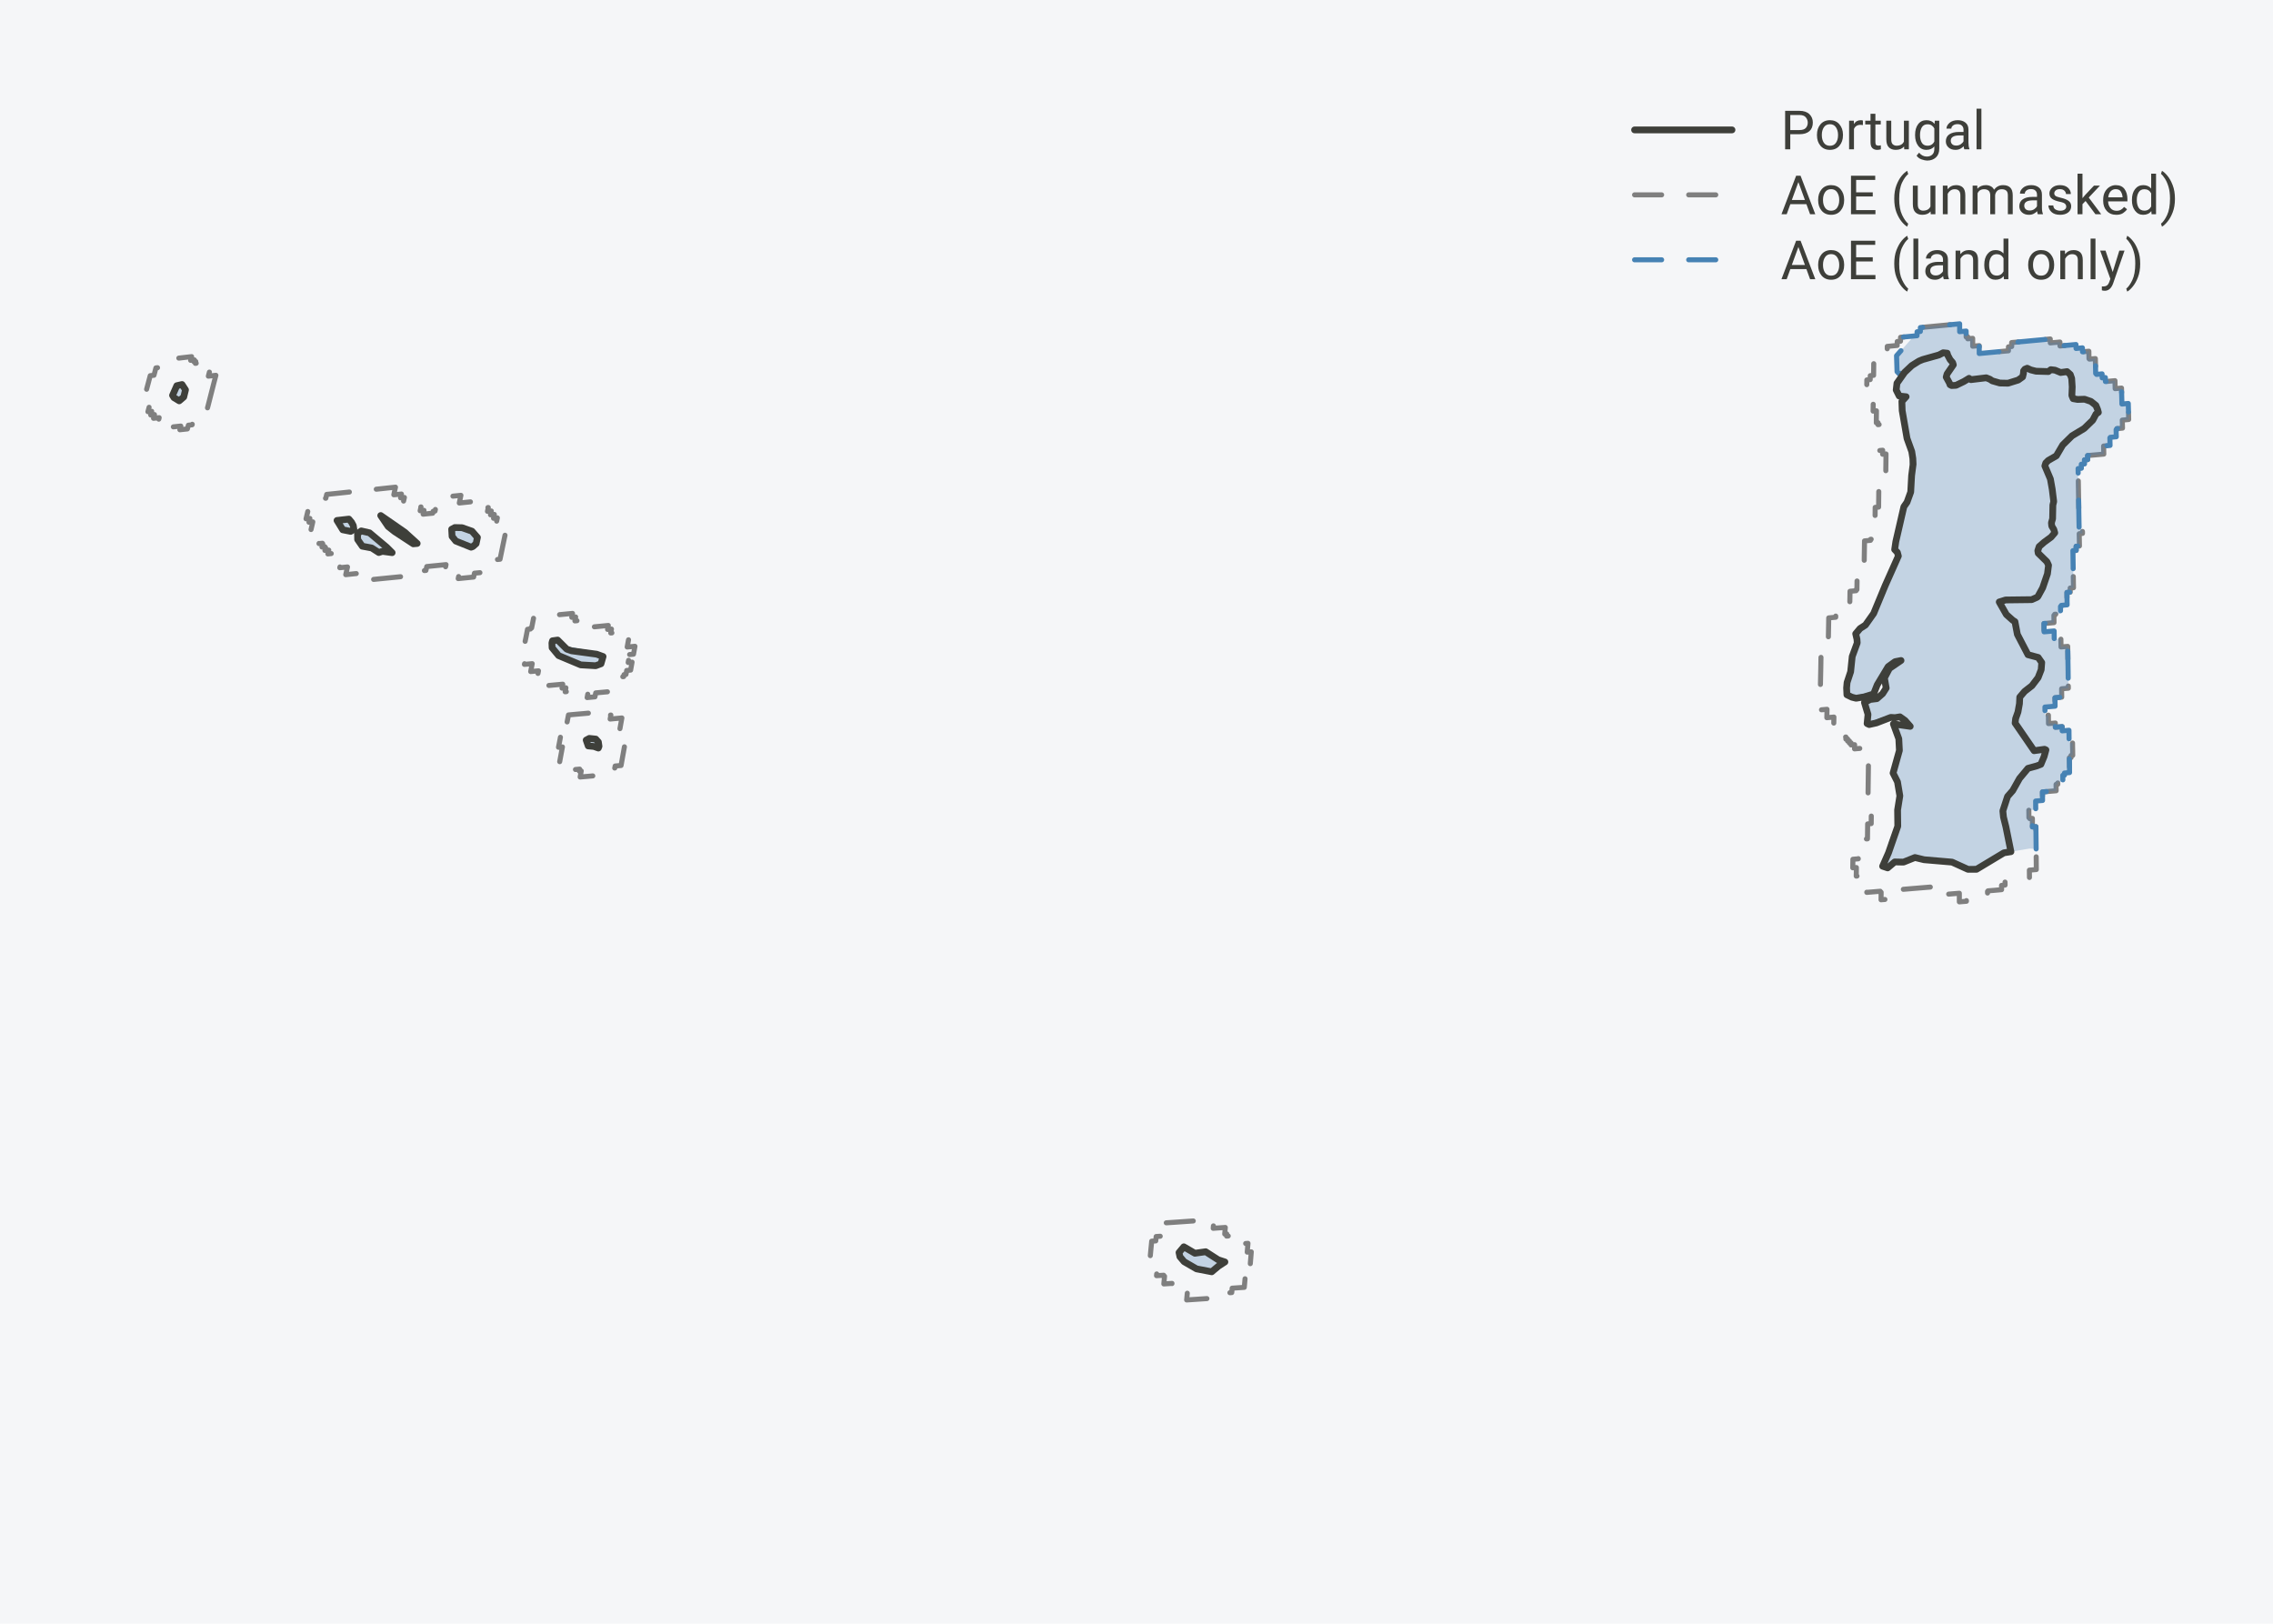
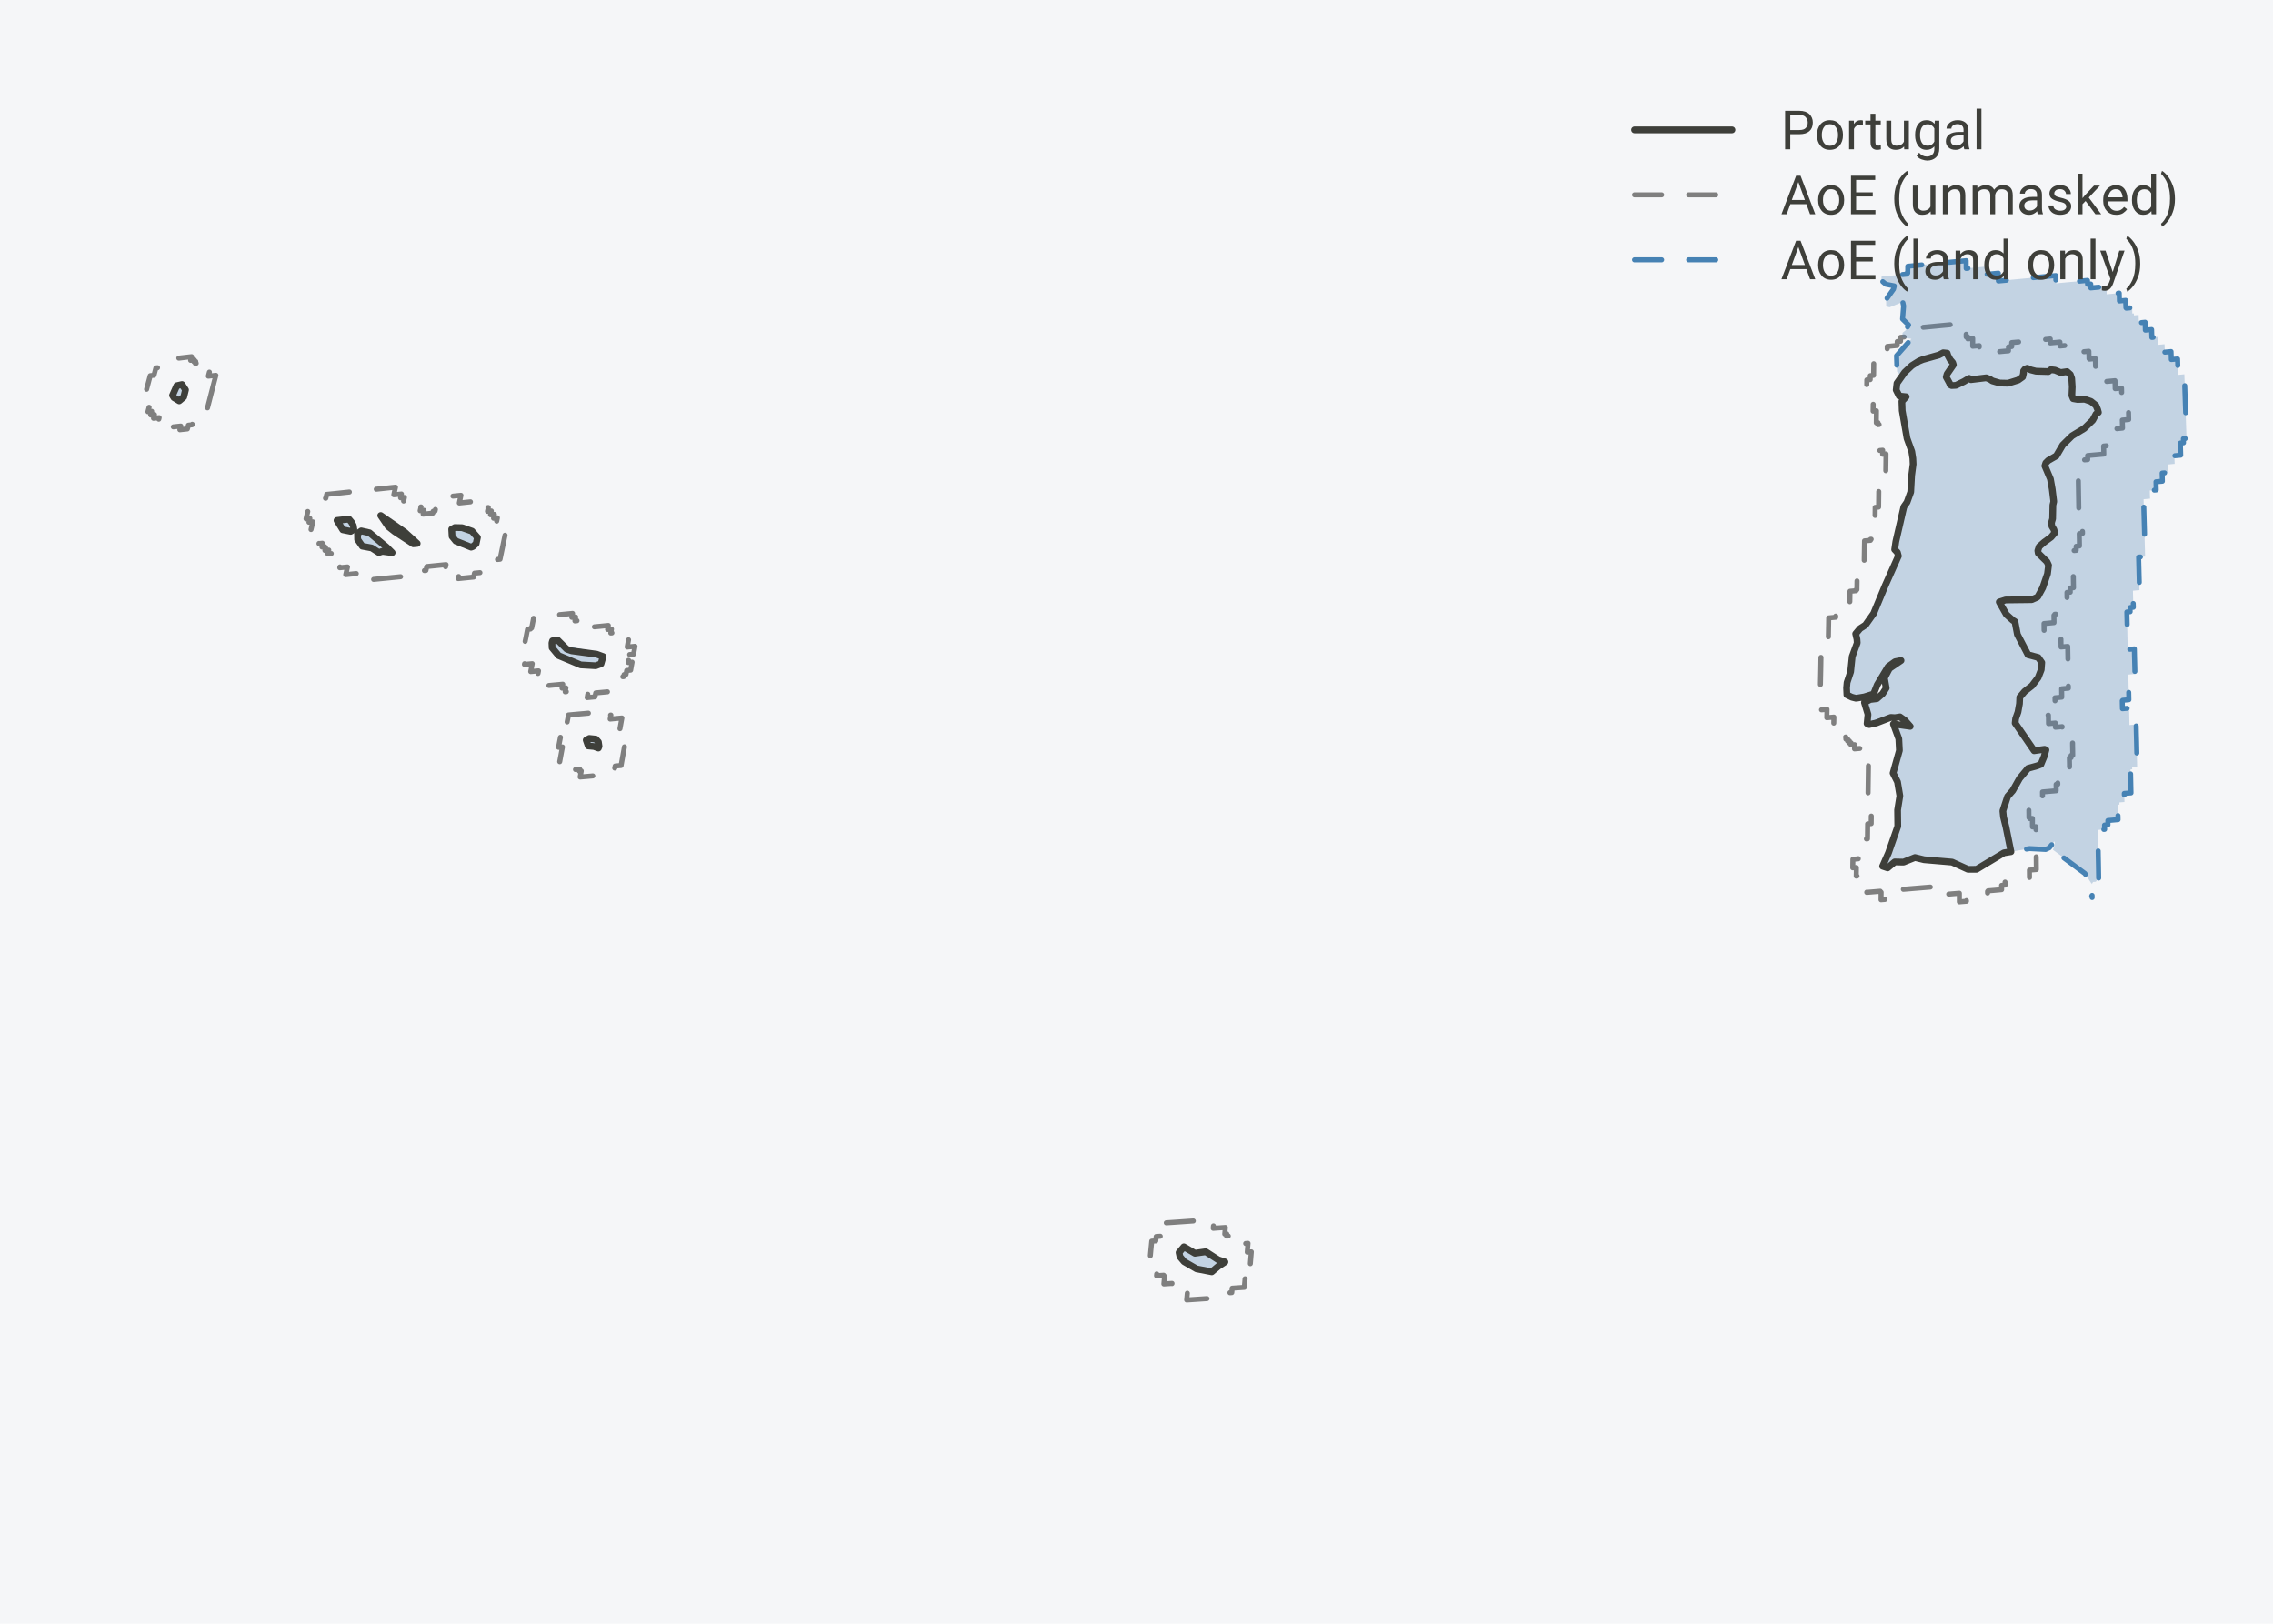
<svg xmlns="http://www.w3.org/2000/svg" width="504.00pt" height="360.00pt" viewBox="0 0 504.00 360.00">
  <g class="svglite">
    <defs>
      <style type="text/css">
    /* theme-aware-processed */
    .svglite line, .svglite polyline, .svglite polygon, .svglite path, .svglite circle {
      fill: none;
      stroke: #3E3F3A;
      stroke-linecap: round;
      stroke-linejoin: round;
      stroke-miterlimit: 10.00;
    }
    .svglite &gt; g &gt; rect {
      fill: none;
      stroke: #3E3F3A;
      stroke-linecap: round;
      stroke-linejoin: round;
      stroke-miterlimit: 10.00;
    }
    .svglite text {
      white-space: pre;
      fill: #3E3F3A;
    }
    .svglite g.glyphgroup path {
      fill: inherit;
      stroke: none;
    }
  </style>
    </defs>
    <rect class="svg-bg" width="100%" height="100%" style="stroke: none; fill: #F5F6F8;" />
    <defs>
      <clipPath id="cpMC4wMHw1MDQuMDB8MC4wMHwzNjAuMDA=">
        <rect x="0.00" y="0.00" width="504.00" height="360.00" />
      </clipPath>
    </defs>
    <g clip-path="url(#cpMC4wMHw1MDQuMDB8MC4wMHwzNjAuMDA=)">
</g>
    <defs>
      <clipPath id="cpMTQuNDB8NDg5LjYwfDE0LjQwfDM0NS42MA==">
        <rect x="14.40" y="14.40" width="475.20" height="331.20" />
      </clipPath>
    </defs>
    <g clip-path="url(#cpMTQuNDB8NDg5LjYwfDE0LjQwfDM0NS42MA==)">
      <rect rx="4" x="14.40" y="14.40" width="475.20" height="331.20" style="stroke-width: 0.75; stroke: #F5F6F8; fill: #F5F6F8;" />
      <path d="M 47.02 86.49 L 47.44 84.85 L 47.87 83.21 L 46.20 83.40 L 46.62 81.76 L 44.96 81.95 L 45.38 80.32 L 43.72 80.51 L 43.31 80.56 L 43.41 80.15 L 43.00 80.20 L 43.10 79.79 L 42.27 79.89 L 42.49 79.07 L 40.82 79.26 L 37.50 79.65 L 35.84 79.84 L 35.40 81.47 L 34.57 81.57 L 34.36 82.38 L 34.14 83.20 L 33.31 83.29 L 32.44 86.56 L 32.00 88.19 L 32.83 88.10 L 32.62 88.92 L 32.40 89.74 L 33.23 89.64 L 32.80 91.28 L 33.64 91.19 L 33.42 92.01 L 34.25 91.91 L 34.04 92.74 L 35.29 92.60 L 35.19 93.01 L 35.60 92.96 L 35.28 94.19 L 36.95 94.01 L 37.58 93.94 L 37.53 94.14 L 37.74 94.12 L 37.58 94.74 L 38.42 94.64 L 39.25 94.55 L 40.09 94.46 L 39.88 95.28 L 41.55 95.10 L 41.77 94.27 L 42.60 94.18 L 42.82 93.35 L 43.65 93.26 L 45.33 93.07 L 45.75 91.42 L 46.18 89.78 L 46.60 88.13 L 47.02 86.49 Z" style="fill-rule: evenodd; stroke-width: 1.12; stroke: #7F7F7F; stroke-dasharray: 6.00,6.00;" />
      <path d="M 87.32 109.69 L 87.69 108.01 L 86.00 108.19 L 84.31 108.37 L 82.61 108.55 L 80.92 108.72 L 79.22 108.90 L 77.53 109.08 L 75.83 109.26 L 74.14 109.44 L 72.44 109.61 L 72.25 110.46 L 71.40 110.55 L 71.25 111.18 L 71.04 111.20 L 70.99 111.41 L 70.35 111.48 L 70.16 112.32 L 69.31 112.41 L 69.11 113.25 L 68.26 113.34 L 67.86 115.03 L 68.71 114.94 L 68.51 115.79 L 69.36 115.70 L 69.17 116.54 L 68.77 118.24 L 69.62 118.15 L 69.42 119.00 L 70.27 118.91 L 70.08 119.76 L 70.93 119.67 L 70.73 120.52 L 71.48 120.44 L 71.45 120.55 L 71.56 120.54 L 71.39 121.28 L 72.03 121.21 L 71.98 121.43 L 72.19 121.41 L 72.04 122.04 L 72.90 121.96 L 72.70 122.81 L 74.30 122.64 L 74.28 122.75 L 74.38 122.74 L 74.02 124.34 L 75.73 124.16 L 75.34 125.87 L 77.05 125.70 L 76.66 127.41 L 78.37 127.23 L 80.08 127.06 L 79.70 128.77 L 81.41 128.60 L 83.13 128.43 L 84.84 128.26 L 86.55 128.09 L 88.26 127.92 L 89.98 127.75 L 91.69 127.58 L 93.40 127.41 L 93.59 126.55 L 94.44 126.47 L 94.63 125.61 L 95.48 125.52 L 98.90 125.18 L 98.54 126.90 L 100.25 126.73 L 101.96 126.56 L 101.60 128.28 L 105.02 127.94 L 105.20 127.08 L 106.06 127.00 L 106.91 126.91 L 107.05 126.27 L 107.26 126.25 L 107.31 126.03 L 108.80 125.88 L 108.98 125.02 L 109.84 124.94 L 110.02 124.08 L 110.87 123.99 L 111.23 122.27 L 111.58 120.56 L 111.94 118.84 L 112.29 117.13 L 111.44 117.21 L 111.62 116.36 L 110.77 116.44 L 110.95 115.59 L 110.10 115.67 L 110.28 114.82 L 109.43 114.91 L 109.61 114.05 L 108.76 114.14 L 108.94 113.29 L 108.09 113.37 L 108.27 112.52 L 106.62 112.69 L 106.63 112.64 L 106.58 112.64 L 106.75 111.84 L 105.90 111.93 L 105.05 112.02 L 105.23 111.17 L 101.84 111.52 L 102.20 109.82 L 100.51 109.99 L 98.81 110.17 L 98.44 111.86 L 96.74 112.04 L 96.46 113.31 L 96.04 113.36 L 95.95 113.78 L 94.67 113.91 L 93.82 114.00 L 94.01 113.15 L 93.16 113.24 L 93.35 112.39 L 91.65 112.57 L 92.02 110.87 L 90.33 111.05 L 89.48 111.13 L 89.67 110.29 L 88.82 110.37 L 89.01 109.53 L 87.33 109.70 L 87.33 109.69 L 87.32 109.69 Z" style="fill-rule: evenodd; stroke-width: 1.12; stroke: #7F7F7F; stroke-dasharray: 6.00,6.00;" />
      <path d="M 139.61 145.12 L 140.47 145.04 L 140.79 143.29 L 139.07 143.45 L 139.39 141.69 L 137.67 141.85 L 138.00 140.10 L 136.28 140.26 L 135.42 140.34 L 135.58 139.47 L 134.72 139.55 L 134.88 138.67 L 133.16 138.84 L 129.72 139.17 L 130.06 137.42 L 128.34 137.58 L 127.47 137.66 L 127.64 136.79 L 126.78 136.87 L 126.95 136.00 L 123.51 136.33 L 120.07 136.66 L 118.35 136.83 L 118.01 138.57 L 117.88 139.22 L 117.66 139.24 L 117.62 139.46 L 116.97 139.52 L 116.80 140.39 L 116.63 141.27 L 116.45 142.14 L 116.28 143.01 L 116.11 143.88 L 116.97 143.80 L 116.63 145.55 L 116.28 147.30 L 118.01 147.14 L 117.67 148.89 L 119.40 148.73 L 119.06 150.49 L 120.79 150.33 L 120.45 152.09 L 122.18 151.93 L 123.92 151.77 L 124.78 151.69 L 124.62 152.57 L 125.48 152.49 L 125.31 153.37 L 127.05 153.21 L 129.65 152.97 L 129.48 153.85 L 130.35 153.78 L 130.19 154.66 L 131.92 154.50 L 132.09 153.62 L 132.95 153.54 L 133.82 153.46 L 134.69 153.38 L 134.85 152.49 L 137.45 152.26 L 137.86 150.05 L 138.29 150.01 L 138.37 149.57 L 138.80 149.53 L 138.96 148.65 L 139.83 148.57 L 140.15 146.80 L 139.29 146.88 L 139.45 146.00 L 139.61 145.12 Z" style="fill-rule: evenodd; stroke-width: 1.12; stroke: #7F7F7F; stroke-dasharray: 6.00,6.00;" />
      <path d="M 124.18 163.91 L 124.01 164.79 L 123.84 165.68 L 124.71 165.60 L 124.38 167.38 L 124.05 169.16 L 125.80 169.01 L 125.47 170.79 L 127.22 170.64 L 128.53 170.52 L 128.45 170.97 L 128.88 170.93 L 128.64 172.27 L 130.39 172.12 L 132.14 171.96 L 133.89 171.81 L 135.64 171.66 L 135.88 170.32 L 136.32 170.28 L 136.40 169.83 L 137.71 169.72 L 138.35 166.15 L 138.99 162.58 L 138.12 162.66 L 138.28 161.77 L 137.41 161.85 L 137.57 160.96 L 137.89 159.18 L 136.15 159.34 L 135.29 159.42 L 135.45 158.53 L 134.58 158.61 L 134.74 157.72 L 133.00 157.88 L 131.26 158.04 L 129.53 158.20 L 127.79 158.35 L 126.05 158.51 L 125.71 160.28 L 123.97 160.44 L 123.64 162.21 L 124.51 162.13 L 124.34 163.02 L 124.18 163.91 Z" style="fill-rule: evenodd; stroke-width: 1.12; stroke: #7F7F7F; stroke-dasharray: 6.00,6.00;" />
      <path d="M 257.26 274.09 L 256.36 274.15 L 256.27 275.12 L 255.37 275.18 L 255.18 277.12 L 255.00 279.06 L 255.90 279.00 L 255.81 279.98 L 255.72 280.95 L 256.62 280.89 L 256.44 282.83 L 258.02 282.73 L 257.99 282.97 L 258.22 282.96 L 258.06 284.66 L 259.87 284.54 L 259.78 285.52 L 260.68 285.46 L 261.58 285.40 L 261.49 286.37 L 263.07 286.27 L 263.05 286.51 L 263.28 286.50 L 263.12 288.21 L 264.93 288.09 L 266.73 287.97 L 268.54 287.85 L 270.34 287.73 L 272.14 287.61 L 272.22 286.64 L 273.12 286.58 L 273.21 285.60 L 274.11 285.54 L 275.90 285.42 L 276.07 283.47 L 277.86 283.35 L 278.02 281.39 L 277.12 281.45 L 277.21 280.48 L 277.29 279.50 L 277.37 278.53 L 277.45 277.55 L 276.55 277.61 L 276.72 275.66 L 275.38 275.76 L 275.42 275.27 L 274.97 275.30 L 275.10 273.84 L 271.97 274.05 L 272.01 273.57 L 271.56 273.60 L 271.69 272.14 L 269.90 272.26 L 269.01 272.33 L 269.09 271.36 L 268.20 271.42 L 267.30 271.48 L 266.41 271.54 L 266.49 270.57 L 264.70 270.69 L 261.12 270.94 L 257.53 271.18 L 257.26 274.09 Z" style="fill-rule: evenodd; stroke-width: 1.12; stroke: #7F7F7F; stroke-dasharray: 6.00,6.00;" />
      <path d="M 462.89 101.00 L 465.04 100.81 L 466.48 100.68 L 466.44 98.89 L 467.87 98.76 L 467.83 97.08 L 467.92 97.07 L 467.92 96.96 L 469.25 96.84 L 469.21 95.28 L 469.39 95.26 L 469.39 95.04 L 470.63 94.92 L 470.58 93.14 L 472.00 93.01 L 471.96 91.23 L 471.91 89.45 L 470.50 89.58 L 470.41 86.04 L 469.00 86.17 L 468.96 84.40 L 467.55 84.53 L 466.84 84.59 L 466.83 83.71 L 466.12 83.78 L 466.10 82.89 L 464.86 83.01 L 464.86 82.79 L 464.68 82.80 L 464.61 79.50 L 463.29 79.62 L 463.29 79.51 L 463.20 79.52 L 463.17 77.87 L 461.76 78.00 L 461.74 77.12 L 461.03 77.19 L 460.33 77.26 L 460.31 76.38 L 458.89 76.51 L 456.77 76.71 L 456.75 75.83 L 456.04 75.90 L 455.33 75.96 L 454.62 76.03 L 454.61 75.15 L 453.19 75.29 L 451.77 75.42 L 450.34 75.55 L 448.91 75.69 L 447.48 75.82 L 446.05 75.95 L 446.06 76.83 L 445.34 76.90 L 445.34 77.78 L 444.63 77.84 L 441.75 78.11 L 438.86 78.38 L 438.86 76.63 L 437.41 76.76 L 437.41 75.01 L 436.32 75.12 L 436.32 74.68 L 435.96 74.71 L 435.96 73.40 L 434.52 73.54 L 434.52 71.79 L 433.07 71.93 L 430.18 72.20 L 427.27 72.48 L 425.81 72.62 L 425.81 73.49 L 425.08 73.56 L 425.07 74.43 L 424.34 74.50 L 422.88 74.64 L 421.42 74.78 L 421.41 75.65 L 420.68 75.72 L 420.67 76.59 L 418.47 76.80 L 418.45 78.55 L 416.97 78.69 L 416.95 80.44 L 415.47 80.58 L 415.44 83.22 L 414.70 83.29 L 414.69 84.16 L 413.94 84.23 L 413.92 85.99 L 413.89 87.76 L 414.64 87.69 L 414.62 88.57 L 415.37 88.50 L 415.33 91.15 L 416.07 91.08 L 416.06 91.97 L 416.05 92.85 L 416.04 93.74 L 416.41 93.70 L 416.41 94.15 L 416.78 94.11 L 416.77 94.56 L 416.75 96.33 L 416.73 98.11 L 416.71 99.89 L 417.45 99.82 L 417.44 100.71 L 418.19 100.64 L 418.18 101.54 L 418.14 105.11 L 418.10 108.47 L 417.91 108.49 L 417.91 108.71 L 416.59 108.83 L 416.57 110.63 L 416.55 112.43 L 415.79 112.49 L 415.78 113.39 L 415.77 114.29 L 415.02 114.36 L 414.99 116.17 L 414.95 119.55 L 414.76 119.57 L 414.75 119.80 L 413.43 119.92 L 413.40 121.73 L 413.37 123.54 L 413.35 125.36 L 413.32 126.95 L 413.13 126.96 L 413.13 127.19 L 411.79 127.31 L 411.74 130.73 L 411.55 130.74 L 411.55 130.97 L 410.21 131.09 L 410.18 132.92 L 410.16 133.83 L 409.39 133.90 L 409.38 134.81 L 408.61 134.88 L 407.07 135.02 L 407.04 136.85 L 405.49 136.99 L 405.46 138.82 L 405.39 142.49 L 405.35 144.33 L 403.80 144.46 L 403.76 146.31 L 403.73 148.15 L 403.69 149.99 L 403.65 151.84 L 403.62 153.69 L 403.58 155.55 L 403.54 157.40 L 405.11 157.26 L 405.07 159.12 L 406.64 158.98 L 406.60 160.84 L 408.17 160.71 L 408.14 162.57 L 408.92 162.50 L 408.91 163.43 L 409.30 163.40 L 409.29 163.87 L 409.68 163.83 L 409.67 164.30 L 410.07 164.27 L 410.06 164.73 L 410.45 164.70 L 410.44 165.16 L 411.23 165.10 L 411.21 166.03 L 412.78 165.90 L 412.75 167.76 L 414.32 167.63 L 414.17 178.89 L 414.15 180.78 L 414.93 180.71 L 414.92 181.66 L 414.91 182.60 L 414.12 182.67 L 414.08 185.98 L 413.68 186.01 L 413.68 186.48 L 412.49 186.58 L 412.47 188.48 L 412.45 189.90 L 412.05 189.93 L 412.04 190.41 L 410.85 190.51 L 410.82 192.40 L 411.62 192.34 L 411.61 193.29 L 411.59 194.24 L 412.39 194.17 L 412.36 196.07 L 413.56 195.98 L 413.55 196.45 L 413.95 196.42 L 413.93 197.85 L 416.91 197.60 L 416.91 197.84 L 417.11 197.82 L 417.09 199.49 L 418.68 199.36 L 420.27 199.22 L 420.27 198.27 L 421.07 198.20 L 421.07 197.25 L 423.45 197.05 L 426.60 196.79 L 429.75 196.53 L 430.93 196.43 L 430.93 196.90 L 431.32 196.87 L 431.31 198.30 L 432.88 198.17 L 434.45 198.04 L 434.45 199.95 L 436.02 199.82 L 436.02 198.86 L 436.80 198.80 L 437.58 198.73 L 438.37 198.67 L 439.15 198.60 L 439.93 198.54 L 440.71 198.47 L 440.70 197.64 L 440.80 197.63 L 440.80 197.51 L 442.26 197.39 L 443.82 197.25 L 443.81 196.30 L 444.59 196.23 L 444.58 195.28 L 445.36 195.21 L 448.45 194.95 L 450.00 194.82 L 449.98 192.92 L 451.52 192.79 L 451.50 190.88 L 451.43 183.28 L 450.66 183.34 L 450.65 182.40 L 450.65 181.45 L 450.07 181.50 L 450.07 181.26 L 449.88 181.28 L 449.86 179.62 L 451.39 179.49 L 451.37 177.60 L 452.90 177.47 L 452.88 175.58 L 454.40 175.45 L 455.92 175.32 L 455.90 173.91 L 456.28 173.88 L 456.27 173.40 L 457.41 173.31 L 457.39 171.89 L 457.77 171.86 L 457.76 171.39 L 458.89 171.29 L 458.87 169.41 L 458.84 168.00 L 459.22 167.97 L 459.21 167.50 L 459.59 167.47 L 459.58 166.53 L 459.56 165.59 L 459.55 164.65 L 458.99 164.70 L 458.98 164.47 L 458.79 164.48 L 458.78 163.78 L 458.76 161.91 L 457.25 162.04 L 457.24 161.10 L 456.49 161.17 L 455.74 161.23 L 455.73 160.30 L 454.22 160.43 L 454.20 158.56 L 453.45 158.63 L 453.44 157.70 L 453.43 156.76 L 454.18 156.70 L 455.68 156.57 L 455.66 154.70 L 457.15 154.57 L 457.13 152.71 L 458.62 152.58 L 458.59 150.72 L 458.57 148.87 L 458.54 147.01 L 458.51 145.16 L 458.48 143.31 L 457.00 143.44 L 456.97 141.60 L 455.54 141.72 L 455.54 141.67 L 455.49 141.67 L 455.47 139.89 L 453.98 140.02 L 453.24 140.08 L 453.23 139.16 L 453.22 138.24 L 453.96 138.18 L 455.44 138.04 L 455.42 136.43 L 455.61 136.42 L 455.60 136.19 L 456.90 136.07 L 456.88 134.47 L 457.06 134.45 L 457.06 134.22 L 458.35 134.10 L 458.32 132.27 L 458.31 131.35 L 459.04 131.29 L 459.03 130.37 L 459.76 130.31 L 459.70 126.65 L 459.65 123.00 L 459.63 122.09 L 460.36 122.03 L 460.35 121.12 L 461.08 121.05 L 461.05 119.24 L 461.03 118.34 L 461.04 118.34 L 461.04 118.33 L 461.76 118.26 L 461.74 117.35 L 461.02 117.42 L 460.98 115.61 L 460.95 113.80 L 460.92 111.99 L 460.89 110.19 L 460.86 108.38 L 460.83 106.58 L 460.80 104.79 L 460.78 103.89 L 461.51 103.82 L 461.49 102.93 L 462.21 102.86 L 462.19 101.96 L 462.91 101.90 L 462.89 101.00 Z" style="fill-rule: evenodd; stroke-width: 1.12; stroke: #7F7F7F; stroke-dasharray: 6.00,6.00;" />
-       <path d="M 451.48 188.22 L 451.43 183.28 L 450.66 183.34 L 450.65 182.40 L 450.65 181.45 L 450.07 181.50 L 450.07 181.26 L 449.88 181.28 L 449.86 179.62 L 451.39 179.49 L 451.37 177.60 L 452.90 177.47 L 452.88 175.58 L 454.40 175.45 L 455.92 175.32 L 455.90 173.91 L 456.28 173.88 L 456.27 173.40 L 457.41 173.31 L 457.39 171.89 L 457.77 171.86 L 457.76 171.39 L 458.89 171.29 L 458.87 169.41 L 458.84 168.00 L 459.22 167.97 L 459.21 167.50 L 459.59 167.47 L 459.58 166.53 L 459.56 165.59 L 459.55 164.65 L 458.99 164.70 L 458.98 164.47 L 458.79 164.48 L 458.78 163.78 L 458.76 161.91 L 457.25 162.04 L 457.24 161.10 L 456.49 161.17 L 455.74 161.23 L 455.73 160.30 L 454.22 160.43 L 454.20 158.56 L 453.45 158.63 L 453.44 157.70 L 453.43 156.76 L 454.18 156.70 L 455.68 156.57 L 455.66 154.70 L 457.15 154.57 L 457.13 152.71 L 458.62 152.58 L 458.59 150.72 L 458.57 148.87 L 458.54 147.01 L 458.51 145.16 L 458.48 143.31 L 457.00 143.44 L 456.97 141.60 L 455.54 141.72 L 455.54 141.67 L 455.49 141.67 L 455.47 139.89 L 453.98 140.02 L 453.24 140.08 L 453.23 139.16 L 453.22 138.24 L 453.96 138.18 L 455.44 138.04 L 455.42 136.43 L 455.61 136.42 L 455.60 136.19 L 456.90 136.07 L 456.88 134.47 L 457.06 134.45 L 457.06 134.22 L 458.35 134.10 L 458.32 132.27 L 458.31 131.35 L 459.04 131.29 L 459.03 130.37 L 459.76 130.31 L 459.70 126.65 L 459.65 123.00 L 459.63 122.09 L 460.36 122.03 L 460.35 121.12 L 461.08 121.05 L 461.05 119.24 L 461.03 118.34 L 461.04 118.34 L 461.04 118.33 L 461.76 118.26 L 461.74 117.35 L 461.02 117.42 L 460.98 115.61 L 460.95 113.80 L 460.92 111.99 L 460.89 110.19 L 460.86 108.38 L 460.83 106.58 L 460.80 104.79 L 460.78 103.89 L 461.51 103.82 L 461.49 102.93 L 462.21 102.86 L 462.19 101.96 L 462.91 101.90 L 462.89 101.00 L 465.04 100.81 L 466.48 100.68 L 466.44 98.89 L 467.87 98.76 L 467.83 97.08 L 467.92 97.07 L 467.92 96.96 L 469.25 96.84 L 469.21 95.28 L 469.39 95.26 L 469.39 95.04 L 470.63 94.92 L 470.58 93.14 L 472.00 93.01 L 471.96 91.23 L 471.91 89.45 L 470.50 89.58 L 470.41 86.04 L 469.00 86.17 L 468.96 84.40 L 467.55 84.53 L 466.84 84.59 L 466.83 83.71 L 466.12 83.78 L 466.10 82.89 L 464.86 83.01 L 464.86 82.79 L 464.68 82.80 L 464.61 79.50 L 463.29 79.62 L 463.29 79.51 L 463.20 79.52 L 463.17 77.87 L 461.76 78.00 L 461.74 77.12 L 461.03 77.19 L 460.33 77.26 L 460.31 76.38 L 458.89 76.51 L 456.77 76.71 L 456.75 75.83 L 456.04 75.90 L 455.33 75.96 L 454.62 76.03 L 454.61 75.15 L 453.19 75.29 L 451.77 75.42 L 450.34 75.55 L 448.91 75.69 L 447.48 75.82 L 446.05 75.95 L 446.06 76.83 L 445.34 76.90 L 445.34 77.78 L 444.63 77.84 L 441.75 78.11 L 438.86 78.38 L 438.86 76.63 L 437.41 76.76 L 437.41 75.01 L 436.32 75.12 L 436.32 74.68 L 435.96 74.71 L 435.96 73.40 L 434.52 73.54 L 434.52 71.79 L 433.07 71.93 L 430.18 72.20 L 427.27 72.48 L 425.81 72.62 L 425.81 73.49 L 425.08 73.56 L 425.07 74.43 L 424.34 74.50 L 422.88 74.64 L 421.77 74.74 L 421.76 74.85 L 423.83 75.12 L 420.53 78.86 L 420.64 82.40 L 421.07 82.85 L 422.33 82.54 L 420.62 84.96 L 420.45 86.46 L 421.12 87.80 L 422.65 87.96 L 421.71 88.99 L 421.78 91.04 L 422.85 97.20 L 423.90 100.11 L 424.14 101.64 L 423.67 109.08 L 422.85 111.35 L 422.15 112.35 L 420.37 120.07 L 420.11 121.84 L 420.71 122.47 L 420.93 123.28 L 415.45 136.01 L 413.63 138.58 L 412.44 139.35 L 411.47 140.51 L 411.81 142.53 L 410.70 145.55 L 410.35 148.93 L 409.56 151.31 L 409.45 152.52 L 409.52 154.04 L 411.56 154.81 L 415.44 153.86 L 416.25 151.82 L 418.67 147.80 L 420.20 146.70 L 421.52 146.44 L 418.95 148.20 L 417.84 150.31 L 418.23 152.55 L 417.44 153.79 L 416.17 154.90 L 414.69 155.08 L 413.41 155.75 L 414.20 158.39 L 414.00 160.42 L 414.46 160.64 L 419.25 159.05 L 421.28 158.93 L 423.56 161.04 L 419.83 160.51 L 421.03 163.80 L 421.16 166.39 L 419.76 171.40 L 420.74 173.35 L 421.26 176.45 L 420.76 179.58 L 420.80 183.19 L 417.44 192.05 L 418.55 192.42 L 420.12 191.10 L 422.07 191.14 L 424.61 190.12 L 426.63 190.61 L 432.84 191.14 L 436.37 192.74 L 438.26 192.73 L 444.33 189.08 L 450.01 188.14 L 451.48 188.22 Z" style="fill-rule: evenodd; fill: #4D80B3; fill-opacity: 0.30; stroke-width: 1.12; stroke: #4682B4; stroke-dasharray: 6.00,6.00;" />
+       <path d="M 463.89 198.99 L 463.88 198.52 L 463.80 198.66 L 463.89 198.99 Z" style="fill-rule: evenodd; fill: #4D80B3; fill-opacity: 0.30; stroke-width: 1.12; stroke: #4682B4; stroke-dasharray: 6.00,6.00;" />
+       <path d="M 465.34 194.67 L 465.32 193.53 L 465.29 191.62 L 465.25 189.71 L 465.22 187.81 L 465.18 185.91 L 465.15 184.01 L 466.66 183.88 L 466.64 182.93 L 467.40 182.87 L 467.38 181.92 L 469.64 181.72 L 469.57 178.41 L 469.94 178.38 L 469.93 177.90 L 471.06 177.81 L 471.02 175.91 L 472.51 175.79 L 472.47 173.90 L 472.40 170.60 L 472.77 170.56 L 472.76 170.09 L 473.87 170.00 L 473.83 168.12 L 473.78 166.24 L 473.74 164.36 L 473.69 162.48 L 473.65 160.61 L 472.17 160.74 L 472.13 158.87 L 472.08 157.00 L 470.61 157.13 L 470.57 155.38 L 470.66 155.37 L 470.66 155.26 L 472.04 155.13 L 471.96 151.41 L 471.91 149.55 L 473.38 149.42 L 473.34 147.57 L 473.29 145.71 L 473.25 143.86 L 471.78 143.99 L 471.70 140.29 L 471.61 136.61 L 471.59 135.69 L 472.32 135.62 L 472.30 134.70 L 473.03 134.64 L 472.98 132.80 L 472.94 130.97 L 474.39 130.84 L 474.34 129.00 L 474.20 123.52 L 475.64 123.39 L 475.59 121.57 L 475.54 119.75 L 475.50 117.93 L 475.45 116.12 L 475.40 114.31 L 475.35 112.50 L 475.30 110.69 L 476.73 110.56 L 476.68 108.75 L 478.10 108.63 L 478.05 106.82 L 479.47 106.69 L 479.42 104.89 L 480.83 104.77 L 480.78 102.97 L 482.19 102.84 L 482.13 101.05 L 483.53 100.92 L 483.48 99.12 L 483.45 98.23 L 484.15 98.17 L 484.12 97.27 L 484.82 97.21 L 484.76 95.42 L 484.64 91.85 L 484.40 84.75 L 484.34 82.98 L 482.95 83.11 L 482.89 81.34 L 482.84 79.58 L 481.45 79.71 L 481.39 77.94 L 480.01 78.07 L 479.95 76.31 L 478.57 76.44 L 478.51 74.69 L 477.13 74.81 L 477.08 73.06 L 475.69 73.19 L 475.64 71.44 L 474.60 71.54 L 474.58 71.10 L 474.24 71.13 L 474.20 69.82 L 473.16 69.92 L 473.15 69.48 L 472.80 69.51 L 472.77 68.20 L 471.46 68.32 L 471.46 68.22 L 471.38 68.22 L 471.33 66.59 L 469.94 66.72 L 469.90 64.98 L 467.12 65.24 L 467.08 63.50 L 465.69 63.63 L 464.29 63.76 L 463.59 63.83 L 463.58 62.96 L 462.88 63.03 L 462.86 62.16 L 461.46 62.29 L 458.66 62.55 L 455.94 62.81 L 455.94 62.70 L 455.85 62.71 L 455.83 61.09 L 454.42 61.22 L 453.02 61.35 L 451.61 61.48 L 450.19 61.62 L 448.78 61.75 L 447.36 61.89 L 445.94 62.02 L 444.52 62.16 L 443.10 62.29 L 443.09 60.56 L 441.67 60.70 L 440.24 60.83 L 440.24 59.10 L 438.81 59.24 L 437.39 59.37 L 435.96 59.51 L 435.96 57.79 L 433.09 58.06 L 430.23 58.33 L 427.35 58.61 L 424.46 58.89 L 423.02 59.02 L 423.01 60.53 L 422.82 60.55 L 422.82 60.77 L 421.55 60.89 L 420.10 61.03 L 418.65 61.17 L 417.20 61.31 L 417.18 62.17 L 417.15 62.17 L 418.16 63.01 L 420.03 63.38 L 419.86 64.09 L 418.22 66.40 L 418.24 67.93 L 418.98 68.12 L 421.90 66.93 L 422.09 67.83 L 421.86 70.73 L 423.20 72.04 L 422.54 73.23 L 421.87 73.76 L 421.76 74.85 L 423.83 75.12 L 420.53 78.86 L 420.64 82.40 L 421.07 82.85 L 422.33 82.54 L 420.62 84.96 L 420.45 86.46 L 421.12 87.80 L 422.65 87.96 L 421.71 88.99 L 421.78 91.04 L 422.85 97.20 L 423.90 100.11 L 424.14 101.64 L 423.67 109.08 L 422.85 111.35 L 422.15 112.35 L 420.37 120.07 L 420.11 121.84 L 420.71 122.47 L 420.93 123.28 L 415.45 136.01 L 413.63 138.58 L 412.44 139.35 L 411.47 140.51 L 411.81 142.53 L 410.70 145.55 L 410.35 148.93 L 409.56 151.31 L 409.45 152.52 L 409.52 154.04 L 411.56 154.81 L 415.44 153.86 L 416.25 151.82 L 418.67 147.80 L 420.20 146.70 L 421.52 146.44 L 418.95 148.20 L 417.84 150.31 L 418.23 152.55 L 417.44 153.79 L 416.17 154.90 L 414.69 155.08 L 413.41 155.75 L 414.20 158.39 L 414.00 160.42 L 414.46 160.64 L 419.25 159.05 L 421.28 158.93 L 423.56 161.04 L 419.83 160.51 L 421.03 163.80 L 421.16 166.39 L 419.76 171.40 L 420.74 173.35 L 421.26 176.45 L 420.76 179.58 L 420.80 183.19 L 417.44 192.05 L 418.55 192.42 L 420.12 191.10 L 422.07 191.14 L 424.61 190.12 L 426.63 190.61 L 432.84 191.14 L 436.37 192.74 L 438.26 192.73 L 444.33 189.08 L 450.01 188.14 L 453.59 188.33 L 454.39 187.96 L 455.55 186.52 L 455.63 187.18 L 455.20 188.41 L 462.28 193.65 L 463.84 196.04 L 463.84 195.81 L 464.03 195.79 L 464.02 195.55 L 464.71 195.49 L 465.34 194.67 Z" style="fill-rule: evenodd; fill: #4D80B3; fill-opacity: 0.30; stroke-width: 1.12; stroke: #4682B4; stroke-dasharray: 6.00,6.00;" />
      <path d="M 264.94 277.86 L 262.49 276.43 L 261.43 277.70 L 261.63 278.63 L 262.56 279.73 L 265.31 281.32 L 268.68 281.97 L 271.60 279.79 L 270.11 279.30 L 267.34 277.52 L 264.94 277.86 Z" style="fill-rule: evenodd; fill: #4D80B3; fill-opacity: 0.30; stroke-width: 1.12; stroke: #4682B4; stroke-dasharray: 6.00,6.00;" />
      <path d="M 132.67 165.85 L 132.68 164.51 L 132.10 163.86 L 130.67 163.71 L 129.98 164.08 L 130.43 165.38 L 132.67 165.85 Z" style="fill-rule: evenodd; fill: #4D80B3; fill-opacity: 0.30; stroke-width: 1.12; stroke: #4682B4; stroke-dasharray: 6.00,6.00;" />
      <path d="M 132.30 145.04 L 125.67 143.92 L 123.65 141.91 L 122.51 142.07 L 122.42 143.61 L 123.86 145.35 L 128.77 147.41 L 132.09 147.60 L 133.26 147.16 L 133.72 145.56 L 132.30 145.04 Z" style="fill-rule: evenodd; fill: #4D80B3; fill-opacity: 0.30; stroke-width: 1.12; stroke: #4682B4; stroke-dasharray: 6.00,6.00;" />
      <path d="M 100.24 118.93 L 101.07 119.96 L 104.46 121.32 L 105.57 120.53 L 105.86 119.15 L 104.65 117.77 L 102.46 117.00 L 100.85 116.96 L 100.15 117.34 L 100.24 118.93 Z" style="fill-rule: evenodd; fill: #4D80B3; fill-opacity: 0.30; stroke-width: 1.12; stroke: #4682B4; stroke-dasharray: 6.00,6.00;" />
      <path d="M 86.07 116.73 L 87.50 117.86 L 91.64 120.57 L 92.50 120.49 L 89.77 118.01 L 84.42 114.30 L 86.07 116.73 Z" style="fill-rule: evenodd; fill: #4D80B3; fill-opacity: 0.30; stroke-width: 1.12; stroke: #4682B4; stroke-dasharray: 6.00,6.00;" />
      <path d="M 83.99 122.50 L 84.79 122.24 L 86.95 122.53 L 81.93 118.13 L 80.10 117.71 L 79.28 118.31 L 79.30 119.61 L 80.33 121.10 L 82.42 121.49 L 83.99 122.50 Z" style="fill-rule: evenodd; fill: #4D80B3; fill-opacity: 0.30; stroke-width: 1.12; stroke: #4682B4; stroke-dasharray: 6.00,6.00;" />
      <path d="M 76.00 117.46 L 77.75 117.81 L 78.47 117.38 L 78.34 116.53 L 77.36 115.09 L 74.73 115.39 L 76.00 117.46 Z" style="fill-rule: evenodd; fill: #4D80B3; fill-opacity: 0.30; stroke-width: 1.12; stroke: #4682B4; stroke-dasharray: 6.00,6.00;" />
      <path d="M 39.74 88.87 L 40.74 88.02 L 41.13 86.43 L 40.36 85.25 L 39.21 85.51 L 38.26 87.65 L 39.74 88.87 Z" style="fill-rule: evenodd; fill: #4D80B3; fill-opacity: 0.30; stroke-width: 1.12; stroke: #4682B4; stroke-dasharray: 6.00,6.00;" />
      <path d="M 261.43 277.70 L 261.63 278.63 L 262.56 279.73 L 265.31 281.32 L 268.68 281.97 L 270.15 280.73 L 271.60 279.79 L 270.11 279.30 L 267.34 277.52 L 264.94 277.86 L 262.49 276.43 L 261.43 277.70 Z" style="fill-rule: evenodd; stroke-width: 1.50;" />
      <path d="M 420.62 84.96 L 420.45 86.46 L 421.12 87.80 L 422.65 87.96 L 421.71 88.99 L 421.78 91.04 L 422.85 97.20 L 423.90 100.11 L 424.14 101.64 L 424.20 102.91 L 423.87 105.43 L 423.67 109.08 L 422.85 111.35 L 422.15 112.35 L 420.37 120.07 L 420.11 121.84 L 420.71 122.47 L 420.93 123.28 L 418.01 129.83 L 415.45 136.01 L 413.63 138.58 L 412.44 139.35 L 411.47 140.51 L 411.75 141.72 L 411.81 142.53 L 410.70 145.55 L 410.35 148.93 L 409.56 151.31 L 409.45 152.52 L 409.52 154.04 L 410.63 154.58 L 411.56 154.81 L 413.39 154.50 L 415.44 153.86 L 416.25 151.82 L 418.67 147.80 L 420.20 146.70 L 421.52 146.44 L 418.95 148.20 L 417.84 150.31 L 418.23 152.55 L 417.44 153.79 L 416.17 154.90 L 414.69 155.08 L 413.41 155.75 L 414.20 158.39 L 414.00 160.42 L 414.46 160.64 L 416.06 160.28 L 419.25 159.05 L 420.18 159.11 L 421.28 158.93 L 422.41 159.74 L 423.56 161.04 L 419.83 160.51 L 421.03 163.80 L 421.16 166.39 L 419.76 171.40 L 420.74 173.35 L 421.26 176.45 L 420.76 179.58 L 420.80 183.19 L 418.75 189.07 L 417.44 192.05 L 418.55 192.42 L 420.12 191.10 L 422.07 191.14 L 424.61 190.12 L 426.63 190.61 L 432.84 191.14 L 436.37 192.74 L 438.26 192.73 L 444.33 189.08 L 445.89 188.83 L 444.77 183.29 L 444.24 181.16 L 444.10 179.78 L 445.14 176.59 L 446.29 175.28 L 447.80 172.59 L 449.67 170.35 L 451.66 169.80 L 452.53 169.46 L 453.25 167.73 L 453.65 166.26 L 453.34 166.12 L 451.03 166.44 L 446.82 160.31 L 446.93 159.32 L 447.45 157.86 L 447.78 156.02 L 447.85 154.56 L 448.92 153.30 L 450.55 152.03 L 451.92 150.23 L 452.60 148.48 L 452.72 146.89 L 451.93 145.76 L 449.67 145.16 L 447.32 140.65 L 446.78 137.82 L 446.31 137.53 L 444.88 136.25 L 443.50 133.83 L 443.30 133.46 L 444.70 133.02 L 450.50 132.95 L 451.71 132.41 L 451.89 132.22 L 452.93 130.32 L 453.99 127.22 L 454.23 125.32 L 453.87 124.54 L 451.94 122.65 L 451.85 122.09 L 452.15 121.18 L 453.27 120.20 L 454.79 119.09 L 455.61 118.13 L 455.40 117.39 L 454.94 116.63 L 454.87 115.91 L 455.13 115.01 L 455.19 111.98 L 455.38 111.19 L 455.04 108.44 L 454.64 106.20 L 453.41 103.29 L 453.62 102.64 L 454.17 102.09 L 455.96 101.06 L 457.37 98.66 L 459.43 96.63 L 462.14 94.99 L 464.02 93.17 L 464.75 91.80 L 465.28 91.43 L 465.11 90.80 L 464.73 89.88 L 463.63 89.00 L 462.22 88.51 L 460.66 88.56 L 459.69 88.39 L 459.40 87.69 L 459.48 85.78 L 459.36 83.90 L 459.05 83.03 L 458.33 82.39 L 456.91 82.59 L 455.67 82.07 L 454.74 81.96 L 454.20 82.38 L 451.45 82.30 L 450.30 82.01 L 449.50 81.64 L 448.99 81.85 L 448.70 82.22 L 448.66 82.80 L 448.48 83.56 L 447.50 84.26 L 445.25 84.96 L 443.43 84.92 L 441.76 84.44 L 441.22 84.08 L 440.41 83.76 L 437.02 84.17 L 436.61 83.88 L 435.44 84.59 L 433.71 85.43 L 432.74 85.48 L 432.39 85.30 L 432.26 84.92 L 431.54 83.60 L 431.73 82.91 L 433.12 80.88 L 432.97 80.39 L 432.40 79.73 L 431.89 78.78 L 431.75 78.30 L 430.87 78.21 L 429.92 78.70 L 426.33 79.71 L 425.47 80.07 L 423.91 81.05 L 422.33 82.54 L 420.62 84.96 Z" style="fill-rule: evenodd; stroke-width: 1.50;" />
      <path d="M 132.68 164.51 L 132.10 163.86 L 130.67 163.71 L 129.98 164.08 L 130.43 165.38 L 131.70 165.50 L 132.67 165.85 L 132.82 165.46 L 132.68 164.51 Z" style="fill-rule: evenodd; stroke-width: 1.50;" />
      <path d="M 41.13 86.43 L 40.36 85.25 L 39.21 85.51 L 38.26 87.65 L 38.57 88.16 L 39.74 88.87 L 40.74 88.02 L 41.13 86.43 Z" style="fill-rule: evenodd; stroke-width: 1.50;" />
      <path d="M 105.57 120.53 L 105.86 119.15 L 104.65 117.77 L 102.46 117.00 L 100.85 116.96 L 100.15 117.34 L 100.24 118.93 L 101.07 119.96 L 104.46 121.32 L 104.84 121.18 L 105.57 120.53 Z" style="fill-rule: evenodd; stroke-width: 1.50;" />
      <path d="M 89.77 118.01 L 84.42 114.30 L 86.07 116.73 L 87.50 117.86 L 91.64 120.57 L 92.50 120.49 L 89.77 118.01 Z" style="fill-rule: evenodd; stroke-width: 1.50;" />
      <path d="M 78.47 117.38 L 78.34 116.53 L 77.95 115.79 L 77.36 115.09 L 74.73 115.39 L 76.00 117.46 L 77.75 117.81 L 78.47 117.38 Z" style="fill-rule: evenodd; stroke-width: 1.50;" />
      <path d="M 81.93 118.13 L 80.10 117.71 L 79.28 118.31 L 79.30 119.61 L 80.33 121.10 L 82.42 121.49 L 83.99 122.50 L 84.79 122.24 L 86.95 122.53 L 85.75 121.33 L 81.93 118.13 Z" style="fill-rule: evenodd; stroke-width: 1.50;" />
      <path d="M 123.65 141.91 L 122.51 142.07 L 122.38 142.54 L 122.42 143.61 L 123.86 145.35 L 128.77 147.41 L 132.09 147.60 L 133.26 147.16 L 133.72 145.56 L 132.30 145.04 L 126.74 144.29 L 125.67 143.92 L 123.65 141.91 Z" style="fill-rule: evenodd; stroke-width: 1.50;" />
      <line x1="362.44" y1="28.80" x2="384.04" y2="28.80" style="stroke-width: 1.50;" />
      <line x1="362.44" y1="43.20" x2="384.04" y2="43.20" style="stroke-width: 1.12; stroke: #7F7F7F; stroke-dasharray: 6.00,6.00;" />
      <line x1="362.44" y1="57.60" x2="384.04" y2="57.60" style="stroke-width: 1.12; stroke: #4682B4; stroke-dasharray: 6.00,6.00;" />
      <text x="394.84" y="33.10" style="font-size: 12.00px; font-family: &quot;Roboto&quot;, -apple-system, BlinkMacSystemFont, &quot;Segoe UI&quot;, system-ui, sans-serif;" textLength="44.69px" lengthAdjust="spacingAndGlyphs">Portugal</text>
      <text x="394.84" y="47.50" style="font-size: 12.00px; font-family: &quot;Roboto&quot;, -apple-system, BlinkMacSystemFont, &quot;Segoe UI&quot;, system-ui, sans-serif;" textLength="89.36px" lengthAdjust="spacingAndGlyphs">AoE (unmasked)</text>
      <text x="394.84" y="61.90" style="font-size: 12.00px; font-family: &quot;Roboto&quot;, -apple-system, BlinkMacSystemFont, &quot;Segoe UI&quot;, system-ui, sans-serif;" textLength="82.03px" lengthAdjust="spacingAndGlyphs">AoE (land only)</text>
    </g>
  </g>
</svg>
